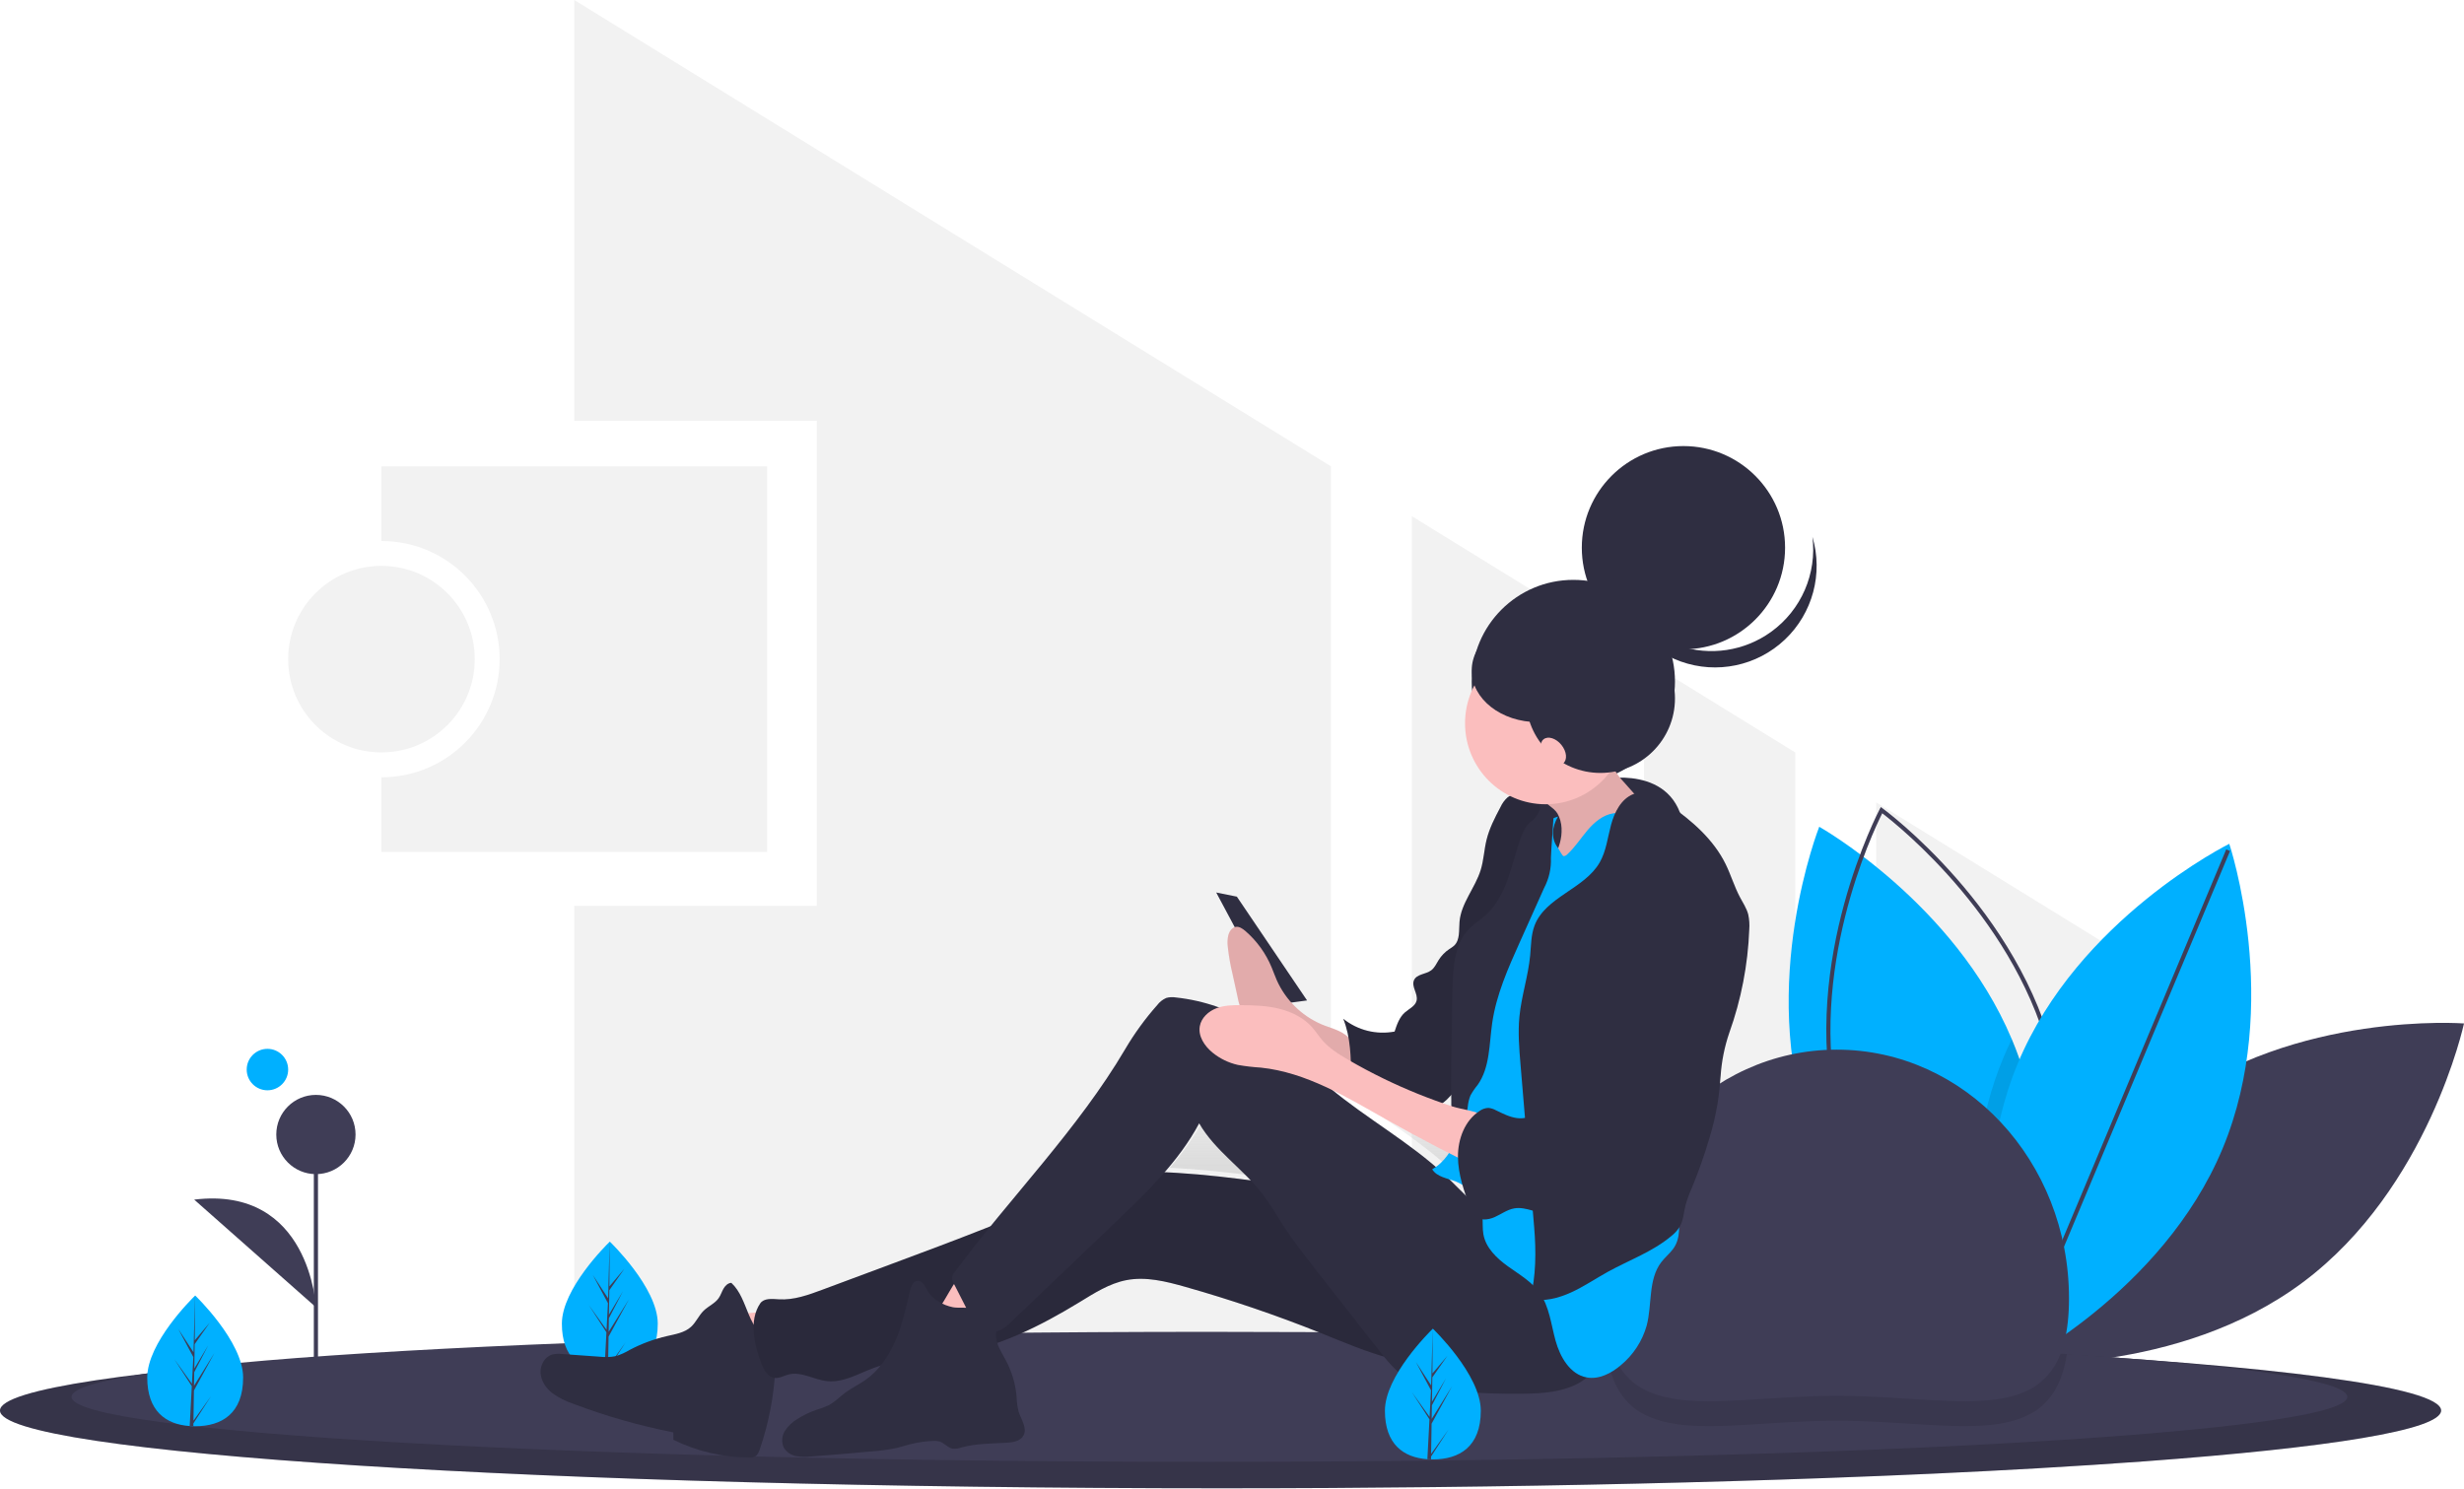
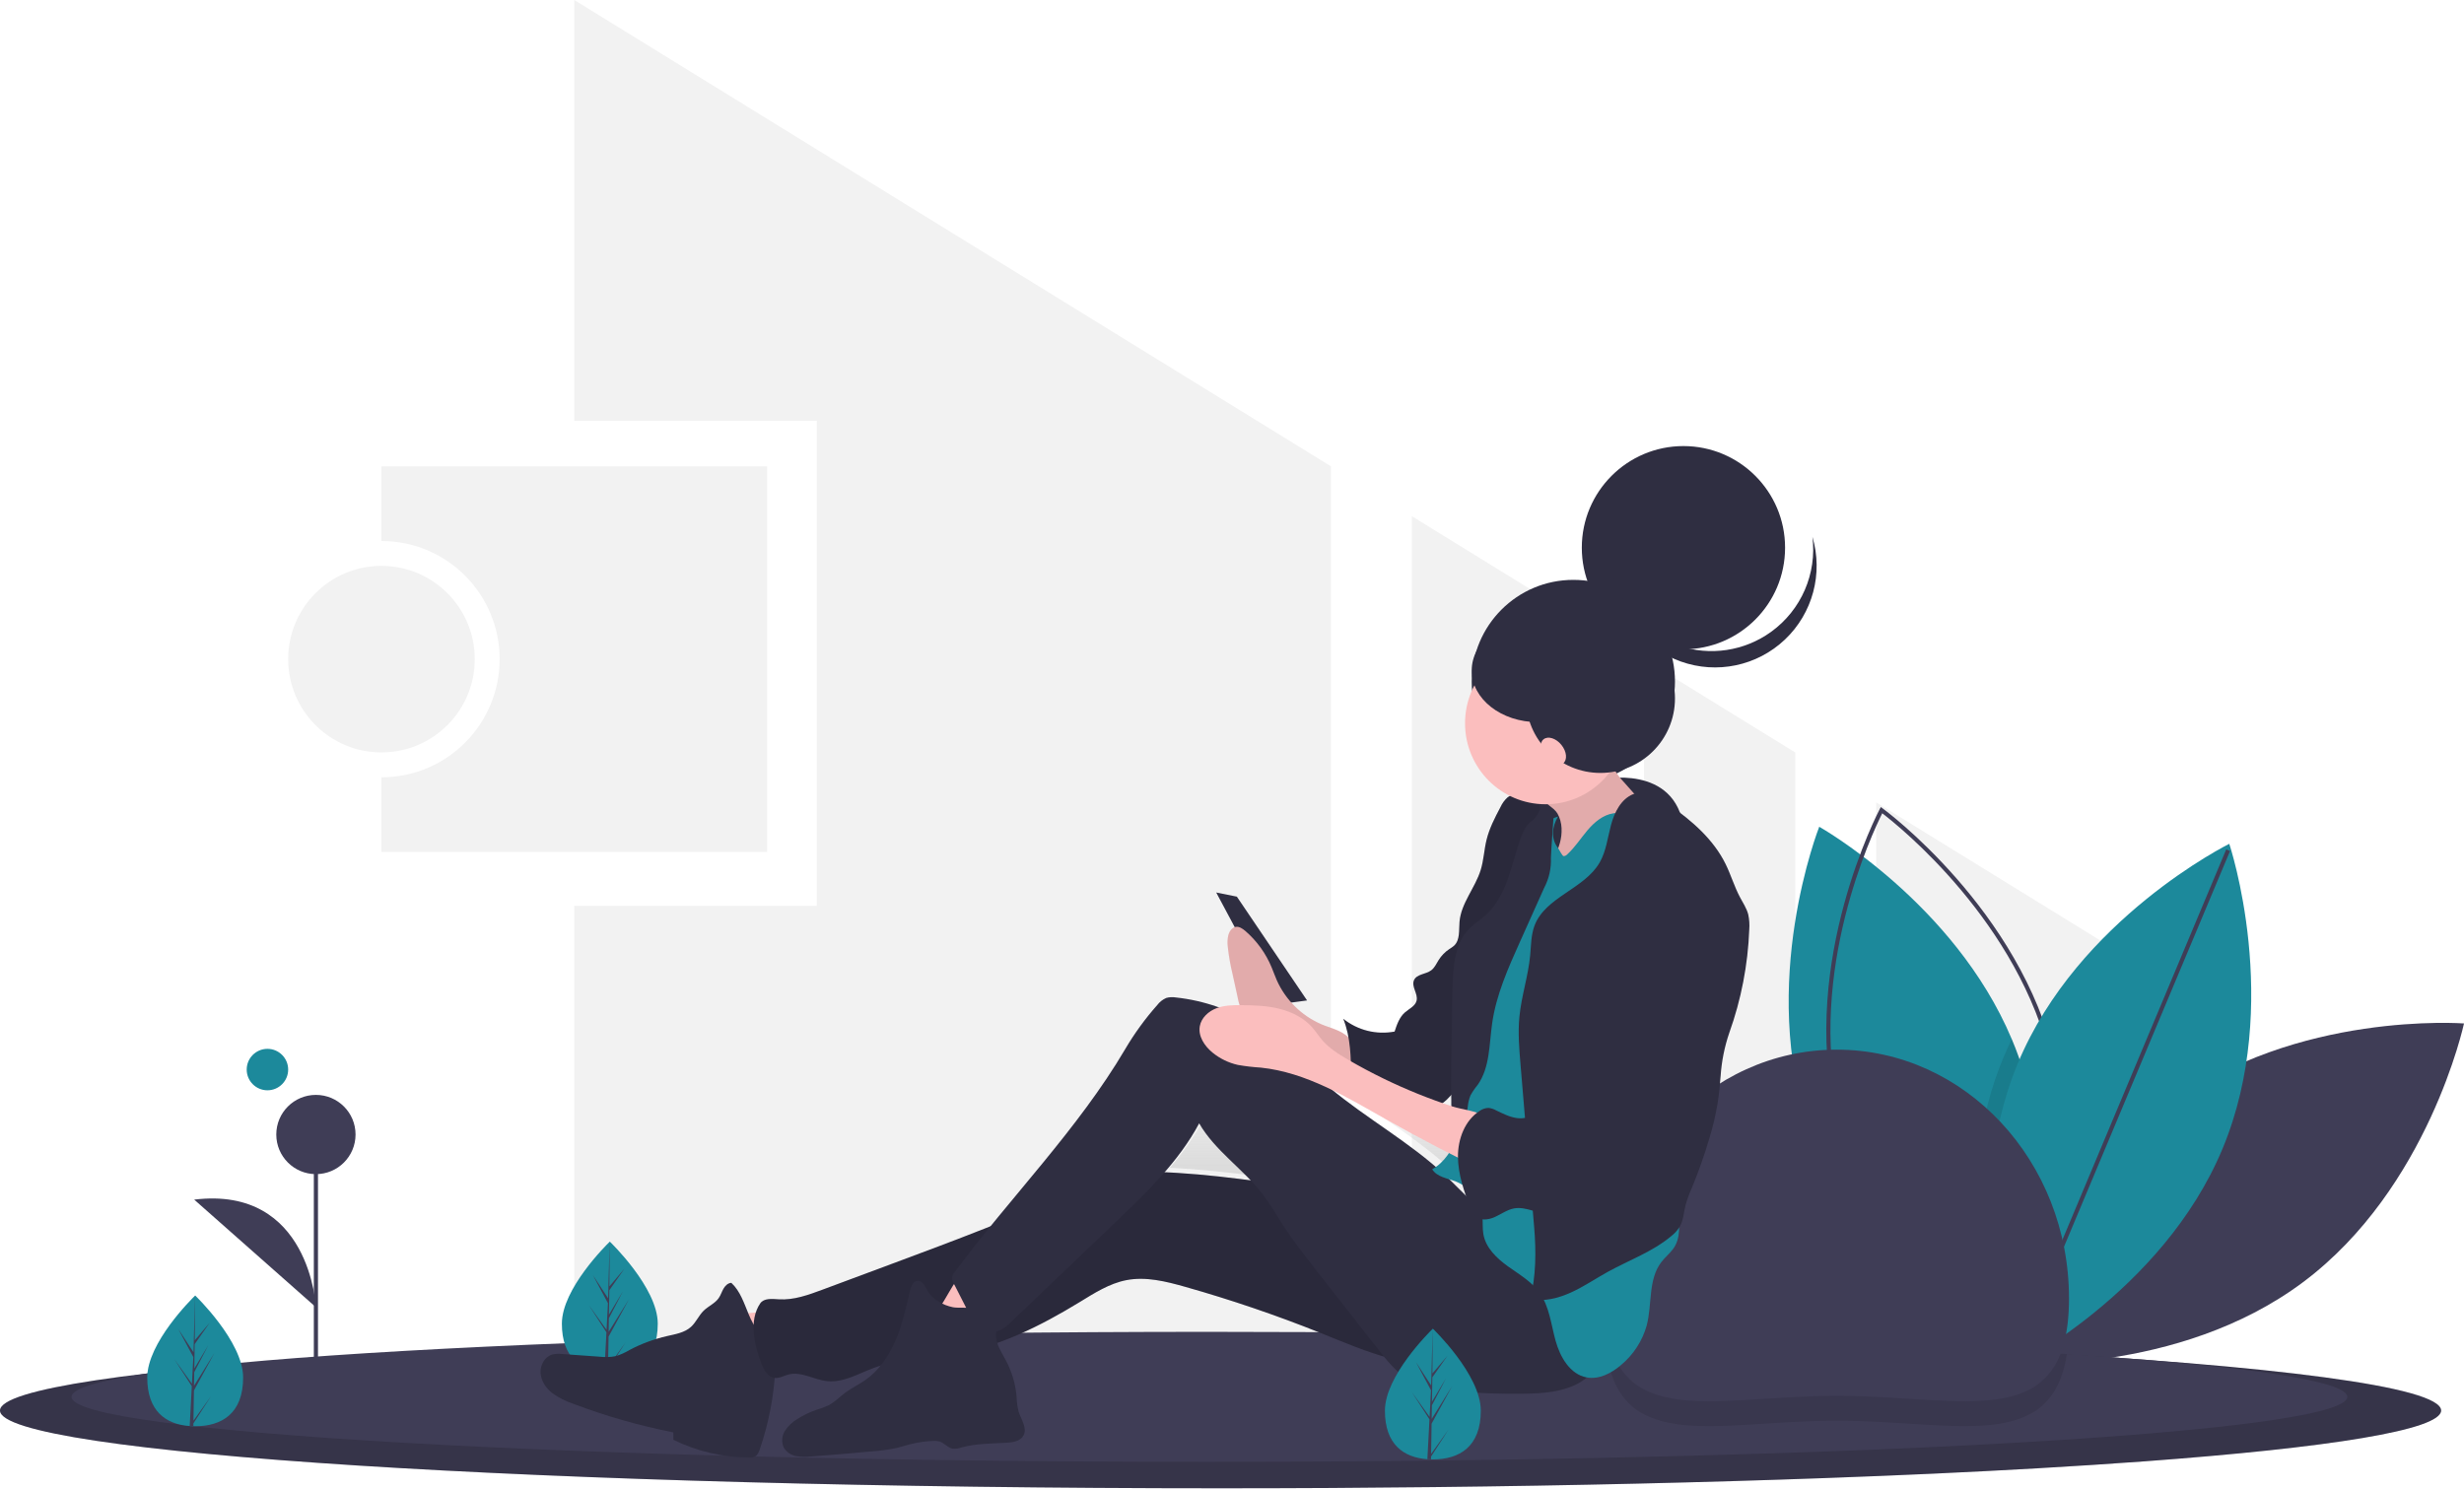
<svg xmlns="http://www.w3.org/2000/svg" id="bfbb5b39-9b4a-43f6-b630-7b09a59f4f63" data-name="Layer 1" width="1188.532" height="718" viewBox="0 0 1188.532 718">
  <defs>
    <linearGradient id="adf7ac93-4989-4cdd-bde6-06fdb252ba8f" x1="643.17" y1="665.832" x2="643.17" y2="614.271" gradientUnits="userSpaceOnUse">
      <stop offset="0" stop-color="gray" stop-opacity="0.25" />
      <stop offset="0.535" stop-color="gray" stop-opacity="0.12" />
      <stop offset="1" stop-color="gray" stop-opacity="0.1" />
    </linearGradient>
  </defs>
  <path d="M189.734,316v36a57,57,0,0,1,0,114v36h186V316Z" transform="translate(-5.73412 -91)" fill="#f2f2f2" />
  <circle cx="184" cy="318" r="45" fill="#f2f2f2" />
  <polygon points="866 363.051 793 318.055 793 666 866 666 866 363.051" fill="#f2f2f2" />
  <polygon points="681 666 754 666 754 294.016 681 249.02 681 666" fill="#f2f2f2" />
  <polygon points="642 224.98 277 0 277 203 394 203 394 437 277 437 277 666 642 666 642 224.98" fill="#f2f2f2" />
  <polygon points="905 387.09 905 666 943 666 1046 474 905 387.09" fill="#f2f2f2" />
  <path d="M1052.548,623.891C991.968,669.175,974.887,748.732,974.887,748.732s81.138,6.138,141.718-39.145,77.661-124.84,77.661-124.84S1113.128,578.608,1052.548,623.891Z" transform="translate(-5.73412 -91)" fill="#3f3d56" />
-   <path d="M974.934,747.964s-.889-.497-2.498-1.485c-1.283-.789-3.045-1.89-5.173-3.296-19.037-12.544-68.351-49.438-88.579-106.364-25.307-71.274,4.576-146.958,4.576-146.958s65.186,36.646,92.876,102.469c1.207,2.835,2.323,5.727,3.374,8.676,22.021,62.015,2.257,127.368-3.247,143.298C975.435,746.689,974.934,747.964,974.934,747.964Z" transform="translate(-5.73412 -91)" fill="#00b0ff" />
+   <path d="M974.934,747.964s-.889-.497-2.498-1.485c-1.283-.789-3.045-1.89-5.173-3.296-19.037-12.544-68.351-49.438-88.579-106.364-25.307-71.274,4.576-146.958,4.576-146.958s65.186,36.646,92.876,102.469c1.207,2.835,2.323,5.727,3.374,8.676,22.021,62.015,2.257,127.368-3.247,143.298C975.435,746.689,974.934,747.964,974.934,747.964Z" transform="translate(-5.73412 -91)" fill="#1C899B" />
  <path d="M975.229,750.214l-.928-.673c-.663-.479-66.411-48.782-83.305-121.998-16.895-73.216,21.041-145.443,21.427-146.164l.54-1.012.928.673c.663.479,66.411,48.782,83.305,121.998h0c16.895,73.216-21.041,145.443-21.427,146.164ZM913.654,483.363c-4.56,9.097-36.332,76.028-20.709,143.73,15.621,67.702,73.508,113.944,81.592,120.124,4.56-9.097,36.332-76.028,20.709-143.73h0C979.625,535.785,921.738,489.543,913.654,483.363Z" transform="translate(-5.73412 -91)" fill="#3f3d56" />
  <path d="M976.263,744.304c-1.477.86-2.768,1.584-3.828,2.176-2.336,1.275-3.631,1.918-3.631,1.918s-.613-1.842-1.543-5.214c-5.129-18.445-19.813-82.729,4.762-141.774q1.938-4.64,4.111-9.079c1.207,2.835,2.323,5.727,3.374,8.676C1001.531,663.021,981.767,728.374,976.263,744.304Z" transform="translate(-5.73412 -91)" opacity="0.1" />
-   <path d="M1077.836,645.081C1048.784,714.913,975.841,750.975,975.841,750.975s-25.84-77.158,3.212-146.99,101.995-105.893,101.995-105.893S1106.888,575.25,1077.836,645.081Z" transform="translate(-5.73412 -91)" fill="#00b0ff" />
+   <path d="M1077.836,645.081C1048.784,714.913,975.841,750.975,975.841,750.975s-25.84-77.158,3.212-146.99,101.995-105.893,101.995-105.893S1106.888,575.25,1077.836,645.081Z" transform="translate(-5.73412 -91)" fill="#1C899B" />
  <rect x="894.17" y="624.063" width="268.701" height="1.999" transform="translate(48.51834 1240.717) rotate(-67.24236)" fill="#3f3d56" />
  <path d="M1183.234,771.491c0,9.365-53.869,17.93-142.932,24.505-16.193,1.191-33.552,2.317-51.954,3.377q-23.864,1.37-50.008,2.578-25.339,1.15-52.613,2.137c-57.436,2.088-120.922,3.589-188.37,4.34q-24.548.269-49.765.424-26.25.147-53.109.147c-325.16,0-588.75-16.788-588.75-37.509s263.59-37.509,588.75-37.509c139.983,0,268.545,3.116,369.585,8.304q5.579.294,11.045.571a.114.114,0,0,0,.071.016C1102.461,749.76,1183.234,760.022,1183.234,771.491Z" transform="translate(-5.73412 -91)" fill="#3f3d56" />
  <path d="M1183.234,771.491c0,9.365-53.869,17.93-142.932,24.505-16.193,1.191-33.552,2.317-51.954,3.377q-23.864,1.37-50.008,2.578-25.339,1.15-52.613,2.137c-57.436,2.088-120.922,3.589-188.37,4.34q-24.548.269-49.765.424-26.25.147-53.109.147c-325.16,0-588.75-16.788-588.75-37.509s263.59-37.509,588.75-37.509c139.983,0,268.545,3.116,369.585,8.304q5.579.294,11.045.571a.114.114,0,0,0,.071.016C1102.461,749.76,1183.234,760.022,1183.234,771.491Z" transform="translate(-5.73412 -91)" opacity="0.15" />
  <path d="M1137.984,764.89c0,7.83-50.22,14.99-133.25,20.49-15.09.99-31.28,1.93-48.43,2.82q-22.245,1.14-46.62,2.15-23.625.975-49.05,1.79c-53.55,1.75-112.74,3-175.62,3.63q-22.875.225-46.39.35-24.48.135-49.51.13c-303.14,0-548.88-14.04-548.88-31.36s245.74-31.36,548.88-31.36c67.03,0,131.25.69,190.63,1.95h.15c56.16,1.19,107.99,2.89,153.77,5q5.205.24,10.3.47a.095.095,0,0,0,.07.02c20.97,1.02,40.59,2.12,58.67,3.3.2.01.4.03.6.04C1087.194,749.82,1137.984,757.01,1137.984,764.89Z" transform="translate(-5.73412 -91)" fill="#3f3d56" />
  <path d="M1002.704,744.27c-7.43,48.31-54.28,32.12-110.97,32.12-59.89,0-108.79,18.07-111.84-40.91,56.16,1.19,107.99,2.89,153.77,5q5.205.24,10.3.47a.095.095,0,0,0,.07.02C965.004,741.99,984.624,743.09,1002.704,744.27Z" transform="translate(-5.73412 -91)" opacity="0.1" />
-   <path d="M323.011,729.573c0,17.417-10.353,23.498-23.125,23.498-.296,0-.592-.004-.885-.011-.592-.013-1.179-.04-1.758-.081-11.527-.815-20.482-7.209-20.482-23.406,0-16.759,21.416-37.909,23.029-39.478l.002-.002c.062-.062.094-.092.094-.092S323.011,712.159,323.011,729.573Z" transform="translate(-5.73412 -91)" fill="#00b0ff" />
+   <path d="M323.011,729.573c0,17.417-10.353,23.498-23.125,23.498-.296,0-.592-.004-.885-.011-.592-.013-1.179-.04-1.758-.081-11.527-.815-20.482-7.209-20.482-23.406,0-16.759,21.416-37.909,23.029-39.478l.002-.002c.062-.062.094-.092.094-.092S323.011,712.159,323.011,729.573Z" transform="translate(-5.73412 -91)" fill="#1C899B" />
  <path d="M299.043,750.406l8.458-11.817-8.48,13.115-.021,1.356c-.592-.013-1.179-.04-1.758-.081l.911-17.423-.006-.136.015-.023.087-1.647L289.748,720.602l8.526,11.913.021.349.687-13.164-7.277-13.586,7.366,11.276.717-27.295.002-.094v.092l-.119,21.523,7.245-8.533L299.643,713.47l-.192,11.787,6.766-11.313-6.794,13.047-.106,6.553,9.818-15.746L299.279,735.831Z" transform="translate(-5.73412 -91)" fill="#3f3d56" />
  <path d="M779.734,717.393c0-66.274,50.144-120,112-120s112,53.726,112,120-50.144,47-112,47S779.734,783.668,779.734,717.393Z" transform="translate(-5.73412 -91)" fill="#3f3d56" />
  <rect x="151.384" y="547.331" width="2" height="135.181" fill="#3f3d56" />
  <circle cx="152.384" cy="547.331" r="19.116" fill="#3f3d56" />
  <path d="M158.118,721.646s-2.731-58.736-58.715-51.909" transform="translate(-5.73412 -91)" fill="#3f3d56" />
  <path d="M714.748,660.574c.499,1.764,1.056,3.517,1.651,5.258-2.67-2.624-5.29-5.32-7.96-7.928,1.071.334,2.139.667,3.148,1.063A19.101,19.101,0,0,1,714.748,660.574Zm-12.932-8.765c-15.735-13.682-33.967-24.274-50.093-37.539,8.806,4.332,17.371,9.38,25.867,14.221q15.117,8.612,30.594,16.555A24.95,24.95,0,0,1,701.816,651.809Zm6.731-34.452q.376-.384.753-.773c.007,1.944.022,3.761.045,5.411q-2.115-.702-4.218-1.439A37.239,37.239,0,0,0,708.546,617.358ZM569.941,654.398a129.413,129.413,0,0,0,16.791-23.952c6.247,10.913,16.398,18.783,25.032,27.923C597.852,656.533,583.919,655.017,569.941,654.398Z" transform="translate(-5.73412 -91)" fill="url(#adf7ac93-4989-4cdd-bde6-06fdb252ba8f)" />
-   <path d="M123.011,755.573c0,17.417-10.353,23.498-23.125,23.498-.296,0-.592-.004-.885-.011-.592-.013-1.179-.04-1.758-.081-11.527-.815-20.482-7.209-20.482-23.406,0-16.759,21.416-37.909,23.029-39.478l.002-.002c.062-.062.094-.092.094-.092S123.011,738.159,123.011,755.573Z" transform="translate(-5.73412 -91)" fill="#00b0ff" />
+   <path d="M123.011,755.573c0,17.417-10.353,23.498-23.125,23.498-.296,0-.592-.004-.885-.011-.592-.013-1.179-.04-1.758-.081-11.527-.815-20.482-7.209-20.482-23.406,0-16.759,21.416-37.909,23.029-39.478l.002-.002c.062-.062.094-.092.094-.092S123.011,738.159,123.011,755.573Z" transform="translate(-5.73412 -91)" fill="#1C899B" />
  <path d="M99.043,776.406l8.458-11.817-8.48,13.115-.021,1.356c-.592-.013-1.179-.04-1.758-.081l.911-17.423-.006-.136.015-.023.087-1.647L89.748,746.602l8.526,11.913.021.349.687-13.164-7.277-13.586,7.366,11.276.717-27.295.002-.094v.092l-.119,21.523,7.245-8.533L99.643,739.47l-.192,11.787,6.766-11.313-6.794,13.047-.106,6.553,9.818-15.746L99.279,761.831Z" transform="translate(-5.73412 -91)" fill="#3f3d56" />
-   <circle cx="129" cy="516" r="10" fill="#00b0ff" />
+   <circle cx="129" cy="516" r="10" fill="#1C899B" />
  <path d="M777.722,467.031S814,459,818,491s-19.266,38.04-19.266,38.04L784,533l-57-15,8-23Z" transform="translate(-5.73412 -91)" fill="#2f2e41" />
  <circle cx="758.915" cy="328.774" r="49.023" fill="#2f2e41" />
  <polygon points="586.65 430.572 596.611 432.575 630.477 482.652 615.536 484.655 586.65 430.572" fill="#2f2e41" />
  <path d="M351.456,724.748a195.67,195.67,0,0,0,9.899,25.848,241.237,241.237,0,0,0,33.047-9.416c.332-.121-6.181-8.64-6.865-9.336-2.58-2.626-5.921-5.694-9.332-7.178-3.44-1.497-7.677-.354-11.359-.166Q359.158,724.892,351.456,724.748Z" transform="translate(-5.73412 -91)" fill="#fbbebe" />
  <path d="M378.263,738.126c-5.614-1.757-9.026-7.406-11.31-12.854s-4.125-11.389-8.457-15.387c-1.66.079-2.996,1.428-3.817,2.88s-1.31,3.09-2.259,4.461c-1.806,2.61-4.982,3.872-7.253,6.085-2.381,2.32-3.682,5.603-6.147,7.834-3.096,2.801-7.472,3.497-11.533,4.424a73.964,73.964,0,0,0-18.048,6.691,30.309,30.309,0,0,1-6.686,2.996,25.111,25.111,0,0,1-7.819.261l-17.957-1.28a14.031,14.031,0,0,0-4.793.21c-3.691,1.036-5.983,5.156-5.712,9.001s2.663,7.289,5.683,9.662a37.824,37.824,0,0,0,10.227,5.182,303.054,303.054,0,0,0,48.148,13.754l.009,3.554a83.156,83.156,0,0,0,36.652,8.534,5.702,5.702,0,0,0,2.743-.475c1.26-.684,1.844-2.156,2.31-3.518a142.477,142.477,0,0,0,7.49-39.038,29.634,29.634,0,0,0-.773-10.056c-.978-3.233,2.39-1.874-.727-3.14" transform="translate(-5.73412 -91)" fill="#2f2e41" />
  <path d="M722.668,670.43c-53.24,3.188-105.861-12.396-159.169-14.062-6.627-.207-13.327-.192-19.798,1.262-6.846,1.538-13.227,4.635-19.593,7.597-28.591,13.302-58.169,24.321-87.711,35.324L402.462,713.191c-6.781,2.526-13.808,5.091-21.027,4.65-3.236-.198-7.208-.687-9.028,2.01-5.521,8.179-2.912,20.195.736,29.375,1.184,2.979,3.187,6.194,6.36,6.533,2.234.239,4.311-1.054,6.482-1.636,6.177-1.654,12.335,2.501,18.692,3.177,7.854.836,15.147-3.638,22.559-6.378,12.294-4.544,25.737-4.401,38.66-6.553,21.669-3.609,41.752-13.67,60.525-25.133,7.149-4.365,14.382-9.041,22.594-10.638,9.442-1.836,19.141.597,28.399,3.216a655.885,655.885,0,0,1,65.107,22.17c11.215,4.488,22.349,9.301,34.018,12.405a122.997,122.997,0,0,0,76.239-4.445c8.522-3.368,17.781-9.322,18.269-18.515.278-5.242-3.787-9.86-6.504-14.343-1.742-2.875-3.486-5.751-5.383-8.525C749.98,687.139,738.839,669.462,722.668,670.43Z" transform="translate(-5.73412 -91)" fill="#2f2e41" />
  <path d="M722.668,670.43c-53.24,3.188-105.861-12.396-159.169-14.062-6.627-.207-13.327-.192-19.798,1.262-6.846,1.538-13.227,4.635-19.593,7.597-28.591,13.302-58.169,24.321-87.711,35.324L402.462,713.191c-6.781,2.526-13.808,5.091-21.027,4.65-3.236-.198-7.208-.687-9.028,2.01-5.521,8.179-2.912,20.195.736,29.375,1.184,2.979,3.187,6.194,6.36,6.533,2.234.239,4.311-1.054,6.482-1.636,6.177-1.654,12.335,2.501,18.692,3.177,7.854.836,15.147-3.638,22.559-6.378,12.294-4.544,25.737-4.401,38.66-6.553,21.669-3.609,41.752-13.67,60.525-25.133,7.149-4.365,14.382-9.041,22.594-10.638,9.442-1.836,19.141.597,28.399,3.216a655.885,655.885,0,0,1,65.107,22.17c11.215,4.488,22.349,9.301,34.018,12.405a122.997,122.997,0,0,0,76.239-4.445c8.522-3.368,17.781-9.322,18.269-18.515.278-5.242-3.787-9.86-6.504-14.343-1.742-2.875-3.486-5.751-5.383-8.525C749.98,687.139,738.839,669.462,722.668,670.43Z" transform="translate(-5.73412 -91)" opacity="0.1" />
  <path d="M453.673,727.34q12.501,4.266,25.22,7.845c4.747-7.793,13.627-13.217,15.651-22.126a1.945,1.945,0,0,0,.001-1.193,2.009,2.009,0,0,0-.955-.854,46.96,46.96,0,0,0-19.748-5.787c-5.472-.346-7.97,5.368-10.451,9.384C462.388,716.234,455.903,728.101,453.673,727.34Z" transform="translate(-5.73412 -91)" fill="#fbbebe" />
  <path d="M465.355,721.651c-4.922-1.032-9.738-3.677-12.251-8.055-1.177-2.051-2.429-4.817-4.78-4.662-2.182.144-3.184,2.747-3.675,4.889-1.839,8.022-3.646,16.108-6.873,23.675s-8.002,14.67-14.735,19.353c-3.088,2.148-6.531,3.753-9.55,5.998-2.712,2.018-5.077,4.548-8.073,6.109a45.535,45.535,0,0,1-6.191,2.309,41.934,41.934,0,0,0-8.866,4.315,17.837,17.837,0,0,0-6.037,5.768,8.46,8.46,0,0,0-.497,8.073,8.737,8.737,0,0,0,5.91,4.047,25.3,25.3,0,0,0,7.345.184c9.707-.715,19.403-1.58,29.098-2.444a83.438,83.438,0,0,0,12.196-1.696c2.124-.512,4.205-1.191,6.32-1.736a52.126,52.126,0,0,1,11.086-1.614,9.289,9.289,0,0,1,3.234.295c2.246.734,3.84,2.968,6.158,3.422a9.776,9.776,0,0,0,4.385-.586c6.985-1.91,14.325-1.859,21.554-2.249,3.185-.172,6.913-.777,8.374-3.628,1.822-3.555-1.199-7.531-2.403-11.343a34.723,34.723,0,0,1-.999-7.438,45.548,45.548,0,0,0-5.346-17.685c-2.471-4.537-5.845-9.554-4.108-14.424.589-1.652,1.761-3.191,1.644-4.942C487.762,719.895,469.817,722.587,465.355,721.651Z" transform="translate(-5.73412 -91)" fill="#2f2e41" />
  <path d="M642.828,585.017a41.666,41.666,0,0,1-21.214-21.071c-.889-2.021-1.62-4.132-2.476-6.173a46.898,46.898,0,0,0-12.678-17.606c-1.386-1.176-3.013-2.298-4.706-1.991-1.625.295-2.904,1.903-3.462,3.707a15.122,15.122,0,0,0-.351,5.689,101.863,101.863,0,0,0,2.307,13.307l2.58,11.756a22.524,22.524,0,0,0,1.606,5.248,18.48,18.48,0,0,0,4.331,5.181q3.535,3.256,7.185,6.339a20.078,20.078,0,0,0,12.46,5.54c10.573,1.961,21.326,4.785,30.248,11.685-.099-.077-.038-7.885-.192-8.78-.408-2.366-.726-4.709-2.266-6.308C652.741,587.945,647.042,586.89,642.828,585.017Z" transform="translate(-5.73412 -91)" fill="#fbbebe" />
  <path d="M642.828,585.017a41.666,41.666,0,0,1-21.214-21.071c-.889-2.021-1.62-4.132-2.476-6.173a46.898,46.898,0,0,0-12.678-17.606c-1.386-1.176-3.013-2.298-4.706-1.991-1.625.295-2.904,1.903-3.462,3.707a15.122,15.122,0,0,0-.351,5.689,101.863,101.863,0,0,0,2.307,13.307l2.58,11.756a22.524,22.524,0,0,0,1.606,5.248,18.48,18.48,0,0,0,4.331,5.181q3.535,3.256,7.185,6.339a20.078,20.078,0,0,0,12.46,5.54c10.573,1.961,21.326,4.785,30.248,11.685-.099-.077-.038-7.885-.192-8.78-.408-2.366-.726-4.709-2.266-6.308C652.741,587.945,647.042,586.89,642.828,585.017Z" transform="translate(-5.73412 -91)" opacity="0.1" />
  <ellipse cx="745.521" cy="391.011" rx="12.949" ry="13.02" fill="#2f2e41" />
  <path d="M743.24,474.145c-3.515-.39-7.419-.679-10.236,1.471a13.978,13.978,0,0,0-3.502,4.769c-2.707,5.083-5.377,10.262-6.739,15.863-1.156,4.752-1.348,9.721-2.779,14.397-2.655,8.673-9.458,15.994-10.236,25.036-.348,4.046.329,8.783-2.622,11.555a17.349,17.349,0,0,1-2.327,1.65,17.605,17.605,0,0,0-5.097,5.241c-1.105,1.756-1.956,3.773-3.619,5.005-2.633,1.952-7.005,1.753-8.303,4.772-1.334,3.102,2.051,6.555,1.267,9.842-.639,2.677-3.623,3.904-5.678,5.723-2.633,2.33-3.837,5.846-4.935,9.196a30.534,30.534,0,0,1-24.778-6.179c3.615,8.903,3.693,18.728,3.85,28.343.051,3.119-.046,6.62-2.273,8.792,10.309.221,20.363,3.014,30.423,5.287,4.397.994,9.17,1.857,13.27-.024a21.651,21.651,0,0,0,6.077-4.834c5.473-5.55,11.214-11.604,12.553-19.303.75-4.314.024-8.741.222-13.115.246-5.42,1.903-10.658,3.322-15.893a187.529,187.529,0,0,0,5.815-32.726c.596-6.824,6.49-12.317,9.593-18.416,5.858-11.514,11.844-23.506,12.285-36.431C748.941,479.844,747.515,474.619,743.24,474.145Z" transform="translate(-5.73412 -91)" fill="#2f2e41" />
  <path d="M743.24,474.145c-3.515-.39-7.419-.679-10.236,1.471a13.978,13.978,0,0,0-3.502,4.769c-2.707,5.083-5.377,10.262-6.739,15.863-1.156,4.752-1.348,9.721-2.779,14.397-2.655,8.673-9.458,15.994-10.236,25.036-.348,4.046.329,8.783-2.622,11.555a17.349,17.349,0,0,1-2.327,1.65,17.605,17.605,0,0,0-5.097,5.241c-1.105,1.756-1.956,3.773-3.619,5.005-2.633,1.952-7.005,1.753-8.303,4.772-1.334,3.102,2.051,6.555,1.267,9.842-.639,2.677-3.623,3.904-5.678,5.723-2.633,2.33-3.837,5.846-4.935,9.196a30.534,30.534,0,0,1-24.778-6.179c3.615,8.903,3.693,18.728,3.85,28.343.051,3.119-.046,6.62-2.273,8.792,10.309.221,20.363,3.014,30.423,5.287,4.397.994,9.17,1.857,13.27-.024a21.651,21.651,0,0,0,6.077-4.834c5.473-5.55,11.214-11.604,12.553-19.303.75-4.314.024-8.741.222-13.115.246-5.42,1.903-10.658,3.322-15.893a187.529,187.529,0,0,0,5.815-32.726c.596-6.824,6.49-12.317,9.593-18.416,5.858-11.514,11.844-23.506,12.285-36.431C748.941,479.844,747.515,474.619,743.24,474.145Z" transform="translate(-5.73412 -91)" opacity="0.1" />
  <path d="M731.112,681.643c-11.088-5.275-19.202-15.113-28.167-23.531-17.116-16.071-38.046-27.449-56.042-42.517-11.929-9.988-22.597-21.618-35.705-29.98a88.877,88.877,0,0,0-38.24-13.399,10.77,10.77,0,0,0-4.683.234,11.088,11.088,0,0,0-4.353,3.443,136.166,136.166,0,0,0-15.413,21.195c-22.81,38.721-55.209,71.279-82.052,107.29a4.815,4.815,0,0,0-.321,6.501l5.46,10.7c3.055,5.987,7.951,12.962,14.538,11.772,3.01-.544,5.409-2.758,7.625-4.877l24.513-23.432,25.7-24.567c15.058-14.394,30.374-29.123,40.19-47.536,7.672,13.306,21.283,22.014,30.622,34.195,3.552,4.633,6.454,9.728,9.625,14.633,5.083,7.862,10.864,15.241,16.635,22.608l29.48,37.628c4.02,5.132,8.152,10.366,13.65,13.846,6.982,4.42,15.474,5.585,23.692,6.321A313.606,313.606,0,0,0,741.179,763.375c8.476-.145,17.217-.701,24.823-4.465s13.853-11.492,13.458-20.006c-.206-4.428-2.13-8.581-4.249-12.468C764.68,707.115,750.918,691.066,731.112,681.643Z" transform="translate(-5.73412 -91)" fill="#2f2e41" />
  <ellipse cx="753.489" cy="400.025" rx="9.961" ry="10.015" fill="#2f2e41" />
  <path d="M757.021,483.499c2.428,4.288,2.429,9.624,1.093,14.372s-3.887,9.042-6.411,13.273c-2.484,4.164-4.996,8.367-8.328,11.882,15.374.736,30.279-5.295,43.847-12.602,10.915-5.879,21.807-13.136,27.633-24.122-3.407,1.024-7.162.013-10.177-1.881a37.87,37.87,0,0,1-7.798-7.263l-7.719-8.683a34.65,34.65,0,0,1-4.747-6.231,17.516,17.516,0,0,1-2.038-10.072,57.576,57.576,0,0,1-10.214,8.476c-5.513,3.588-11.59,6.191-17.115,9.758-1.96,1.265-6.315,3.3-5.194,5.86C750.948,478.761,755.468,480.756,757.021,483.499Z" transform="translate(-5.73412 -91)" fill="#fbbebe" />
  <path d="M757.021,483.499c2.428,4.288,2.429,9.624,1.093,14.372s-3.887,9.042-6.411,13.273c-2.484,4.164-4.996,8.367-8.328,11.882,15.374.736,30.279-5.295,43.847-12.602,10.915-5.879,21.807-13.136,27.633-24.122-3.407,1.024-7.162.013-10.177-1.881a37.87,37.87,0,0,1-7.798-7.263l-7.719-8.683a34.65,34.65,0,0,1-4.747-6.231,17.516,17.516,0,0,1-2.038-10.072,57.576,57.576,0,0,1-10.214,8.476c-5.513,3.588-11.59,6.191-17.115,9.758-1.96,1.265-6.315,3.3-5.194,5.86C750.948,478.761,755.468,480.756,757.021,483.499Z" transform="translate(-5.73412 -91)" opacity="0.1" />
-   <path d="M757.231,485.015c-2.889,4.859-3.509,10.596,0,15.023.437.551,2.059,3.97,2.759,4.002a2.613,2.613,0,0,0,1.755-.888c3.734-3.413,6.469-7.766,9.749-11.622s7.418-7.369,12.404-8.146c6.019-.937,11.83,2.252,17.096,5.329,2.189,1.279,4.458,2.633,5.837,4.768a15.611,15.611,0,0,1,1.917,6.515c1.819,13.706,1.779,27.584,1.736,41.412-.031,9.995-.069,20.061-1.959,29.874-.977,5.072-2.445,10.05-3.139,15.169a101.822,101.822,0,0,0-.619,13.61L804.752,619.09a49,49,0,0,0,.738,10.435c.904,4.17,2.877,8.019,4.196,12.076a79.669,79.669,0,0,1,2.78,14.272l2.604,19.705c.82,6.206,1.426,12.995-2.326,17.99-1.697,2.259-3.926,4.066-5.646,6.307-6.442,8.389-4.375,20.359-7.062,30.607a38.358,38.358,0,0,1-12.493,19.151c-4.603,3.911-10.549,6.988-16.475,5.888-8.001-1.486-12.807-9.828-14.988-17.71s-2.977-16.461-7.703-23.121c-3.859-5.437-9.838-8.857-15.245-12.739s-10.689-8.885-11.866-15.459c-.514-2.871-.194-5.829-.499-8.73a20.656,20.656,0,0,0-12.747-16.738c-4.096-1.593-9.154-2.162-11.46-5.919,5.955-3.356,9.908-9.558,11.991-16.095s2.507-13.473,2.917-20.325l1.368-22.898c.611-10.233.889-20.375,5.395-29.571,2.015-4.111,4.521-7.959,6.618-12.028a135.296,135.296,0,0,0,7.089-17.648c3.267-9.382,6.535-18.768,9.447-28.267,1.388-4.527,2.721-9.14,5.194-13.171S752.601,485.886,757.231,485.015Z" transform="translate(-5.73412 -91)" fill="#00b0ff" />
+   <path d="M757.231,485.015c-2.889,4.859-3.509,10.596,0,15.023.437.551,2.059,3.97,2.759,4.002a2.613,2.613,0,0,0,1.755-.888c3.734-3.413,6.469-7.766,9.749-11.622s7.418-7.369,12.404-8.146c6.019-.937,11.83,2.252,17.096,5.329,2.189,1.279,4.458,2.633,5.837,4.768a15.611,15.611,0,0,1,1.917,6.515c1.819,13.706,1.779,27.584,1.736,41.412-.031,9.995-.069,20.061-1.959,29.874-.977,5.072-2.445,10.05-3.139,15.169a101.822,101.822,0,0,0-.619,13.61L804.752,619.09a49,49,0,0,0,.738,10.435c.904,4.17,2.877,8.019,4.196,12.076a79.669,79.669,0,0,1,2.78,14.272l2.604,19.705c.82,6.206,1.426,12.995-2.326,17.99-1.697,2.259-3.926,4.066-5.646,6.307-6.442,8.389-4.375,20.359-7.062,30.607a38.358,38.358,0,0,1-12.493,19.151c-4.603,3.911-10.549,6.988-16.475,5.888-8.001-1.486-12.807-9.828-14.988-17.71s-2.977-16.461-7.703-23.121c-3.859-5.437-9.838-8.857-15.245-12.739s-10.689-8.885-11.866-15.459c-.514-2.871-.194-5.829-.499-8.73a20.656,20.656,0,0,0-12.747-16.738c-4.096-1.593-9.154-2.162-11.46-5.919,5.955-3.356,9.908-9.558,11.991-16.095s2.507-13.473,2.917-20.325l1.368-22.898c.611-10.233.889-20.375,5.395-29.571,2.015-4.111,4.521-7.959,6.618-12.028a135.296,135.296,0,0,0,7.089-17.648c3.267-9.382,6.535-18.768,9.447-28.267,1.388-4.527,2.721-9.14,5.194-13.171S752.601,485.886,757.231,485.015Z" transform="translate(-5.73412 -91)" fill="#1C899B" />
  <path d="M706.384,633.777l6.057.219,1.291-9.157a19.195,19.195,0,0,1,1.283-5.339,32.975,32.975,0,0,1,3.483-5.104c5.964-8.425,5.529-19.611,7.007-29.845,1.97-13.649,7.672-26.428,13.312-39.001l11.761-26.216a28.414,28.414,0,0,0,3.252-14.471c.104-4.053,1.305-18.799,1.409-22.852.039-1.5-3.307-.666-3.984-2.003-1.475-2.911-3.493,4.983-6.248,6.715s-4.275,4.869-5.445,7.917c-2.535,6.604-4.084,13.549-6.446,20.218s-5.666,13.22-10.98,17.863c-2.415,2.11-5.197,3.783-7.478,6.039-7.318,7.236-8.03,18.663-8.288,28.98C706.218,573.872,705.032,633.777,706.384,633.777Z" transform="translate(-5.73412 -91)" fill="#2f2e41" />
  <path d="M793.612,474.083c-5.885,2.314-9.112,8.696-10.766,14.828s-2.328,12.668-5.489,18.17c-7.389,12.861-26.229,16.608-31.442,30.505-1.706,4.547-1.632,9.536-2.092,14.374-.946,9.958-4.22,19.578-5.187,29.533-.75,7.712-.102,15.485.545,23.207l6.585,78.535c.951,11.344.927,23.53-1.972,34.535,6.667,1.3,13.598-.44,19.783-3.26s11.83-6.691,17.784-9.976c10.237-5.647,21.526-9.649,30.491-17.172a17.721,17.721,0,0,0,4.108-4.541c1.796-3.105,1.943-6.861,2.798-10.349a56.744,56.744,0,0,1,2.951-8.134,242.348,242.348,0,0,0,8.565-24.214,133.823,133.823,0,0,0,3.939-16.628c.719-4.476,1.107-8.999,1.494-13.517a80.871,80.871,0,0,1,4.18-20.759,166.315,166.315,0,0,0,9.616-49.745,25.14,25.14,0,0,0-.495-7.323c-.78-2.981-2.54-5.587-3.983-8.306-2.736-5.154-4.379-10.827-6.962-16.061-5.836-11.827-16.141-20.794-26.937-28.31C805.826,475.785,799.618,471.721,793.612,474.083Z" transform="translate(-5.73412 -91)" fill="#2f2e41" />
  <path d="M655.948,602.202c-4.557-2.654-9.112-5.511-12.542-9.529-1.643-1.925-2.999-4.085-4.67-5.986-4.063-4.624-9.821-7.492-15.774-8.99s-12.144-1.726-18.28-1.778c-4.105-.035-8.311.024-12.155,1.475s-7.309,4.58-8.052,8.64c-.894,4.885,2.298,9.645,6.13,12.778a29.529,29.529,0,0,0,12.252,5.947,98.279,98.279,0,0,0,11.075,1.298c21.804,2.283,41.255,14.15,60.362,24.957q25.171,14.236,51.321,26.619a102.369,102.369,0,0,0,.86-15.753c-.089-3.932-.283-9.927-3.997-12.235-4.328-2.69-11.453-3.308-16.335-4.908a262.171,262.171,0,0,1-32.842-13.285Q664.457,607.156,655.948,602.202Z" transform="translate(-5.73412 -91)" fill="#fbbebe" />
  <ellipse cx="745.521" cy="348.946" rx="38.846" ry="39.06" fill="#fbbebe" />
  <path d="M804.718,518.368c-3.47,4.046-5.207,9.256-7.538,14.057-4.797,9.878-12.32,18.356-16.087,28.675-3.975,10.886-3.842,23.835-11.633,32.386-1.355,1.487-2.99,2.922-3.382,4.899-.233,1.174.009,2.43-.396,3.556-1.117,3.106-6.201,3.263-7.151,6.425-.278.925-.121,1.95-.465,2.853-.779,2.045-3.48,2.358-5.286,3.582-3.77,2.558-3.01,8.505-5.701,12.192-2.129,2.917-6.142,3.895-9.707,3.4s-6.829-2.201-10.076-3.762a9.169,9.169,0,0,0-3.624-1.138,7.606,7.606,0,0,0-4.184,1.429c-7.176,4.562-10.544,13.599-10.495,22.136s2.983,16.762,5.987,24.746a10.652,10.652,0,0,0,1.98,3.686c2.379,2.516,6.523,2.109,9.682.71s6.03-3.601,9.428-4.217c6.011-1.089,11.886,3.042,17.984,2.702,4.468-.249,8.421-2.847,12.133-5.36,5.925-4.011,11.959-8.123,16.315-13.814,2.667-3.485,4.621-7.458,6.947-11.183a129.186,129.186,0,0,1,9.81-13.102l22.399-27.418A44.319,44.319,0,0,0,832.389,584.963c2.13-7.307,4.274-14.698,4.642-22.304.303-6.26-.605-12.511-1.627-18.694-1.005-6.086-2.15-12.24-4.823-17.793C825.714,516.064,813.866,507.7,804.718,518.368Z" transform="translate(-5.73412 -91)" fill="#2f2e41" />
  <circle cx="812.024" cy="264.226" r="49.023" fill="#2f2e41" />
  <path d="M860.043,395.821a49.026,49.026,0,0,1-75.705-25.741,49.026,49.026,0,1,0,95.631-20.104A49.008,49.008,0,0,1,860.043,395.821Z" transform="translate(-5.73412 -91)" fill="#2f2e41" />
  <circle cx="771.988" cy="336.944" r="35.95" fill="#2f2e41" />
  <ellipse cx="741.757" cy="323.463" rx="31.865" ry="24.92" fill="#2f2e41" />
  <ellipse cx="755" cy="453.5" rx="5" ry="7.5" transform="translate(-122.6225 486.9903) rotate(-39.11755)" fill="#fbbebe" />
-   <path d="M720.011,771.573c0,17.417-10.353,23.498-23.125,23.498-.296,0-.592-.004-.885-.011-.592-.013-1.179-.04-1.758-.081-11.527-.815-20.482-7.209-20.482-23.406,0-16.759,21.416-37.909,23.029-39.478l.002-.002c.062-.062.094-.092.094-.092S720.011,754.159,720.011,771.573Z" transform="translate(-5.73412 -91)" fill="#00b0ff" />
+   <path d="M720.011,771.573c0,17.417-10.353,23.498-23.125,23.498-.296,0-.592-.004-.885-.011-.592-.013-1.179-.04-1.758-.081-11.527-.815-20.482-7.209-20.482-23.406,0-16.759,21.416-37.909,23.029-39.478l.002-.002c.062-.062.094-.092.094-.092S720.011,754.159,720.011,771.573Z" transform="translate(-5.73412 -91)" fill="#1C899B" />
  <path d="M696.043,792.406l8.458-11.817-8.48,13.115-.021,1.356c-.592-.013-1.179-.04-1.758-.081l.911-17.423-.006-.136.015-.023.087-1.647L686.748,762.602l8.526,11.913.021.349.687-13.164-7.277-13.586,7.366,11.276.717-27.295.002-.094v.092l-.119,21.523,7.245-8.533L696.643,755.47l-.192,11.787,6.766-11.313-6.794,13.047-.106,6.553,9.818-15.746L696.279,777.831Z" transform="translate(-5.73412 -91)" fill="#3f3d56" />
</svg>
